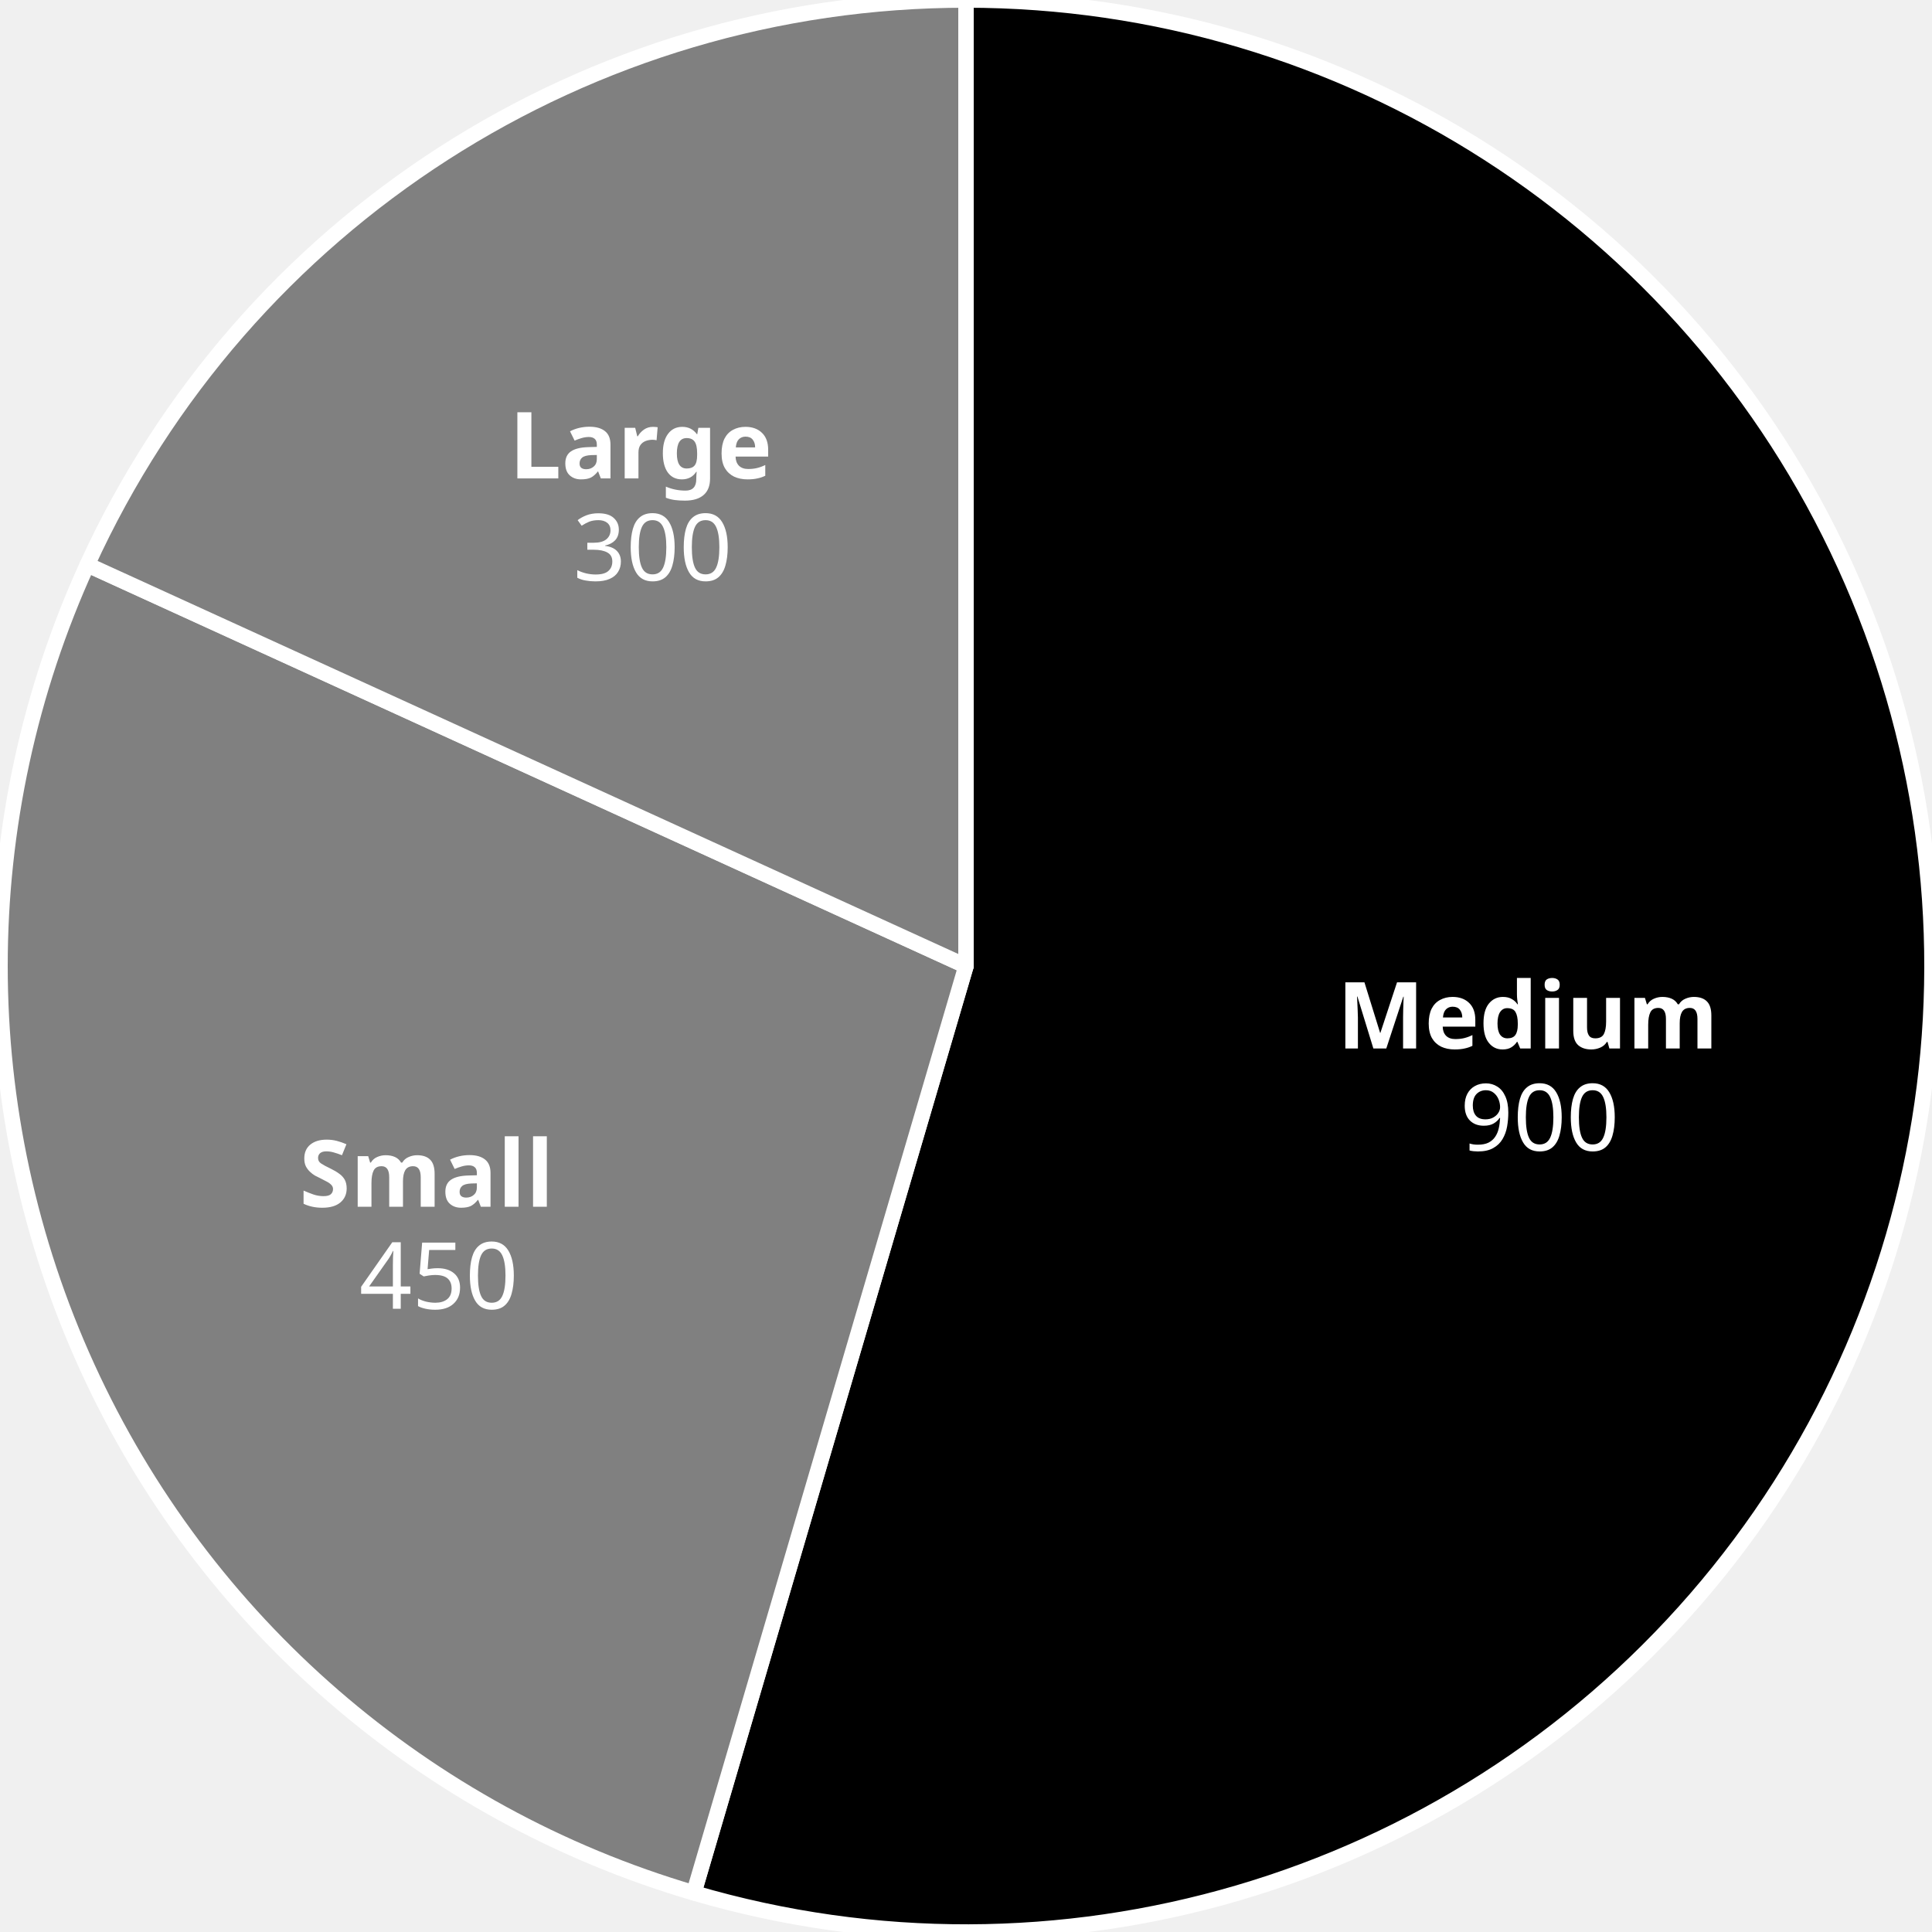
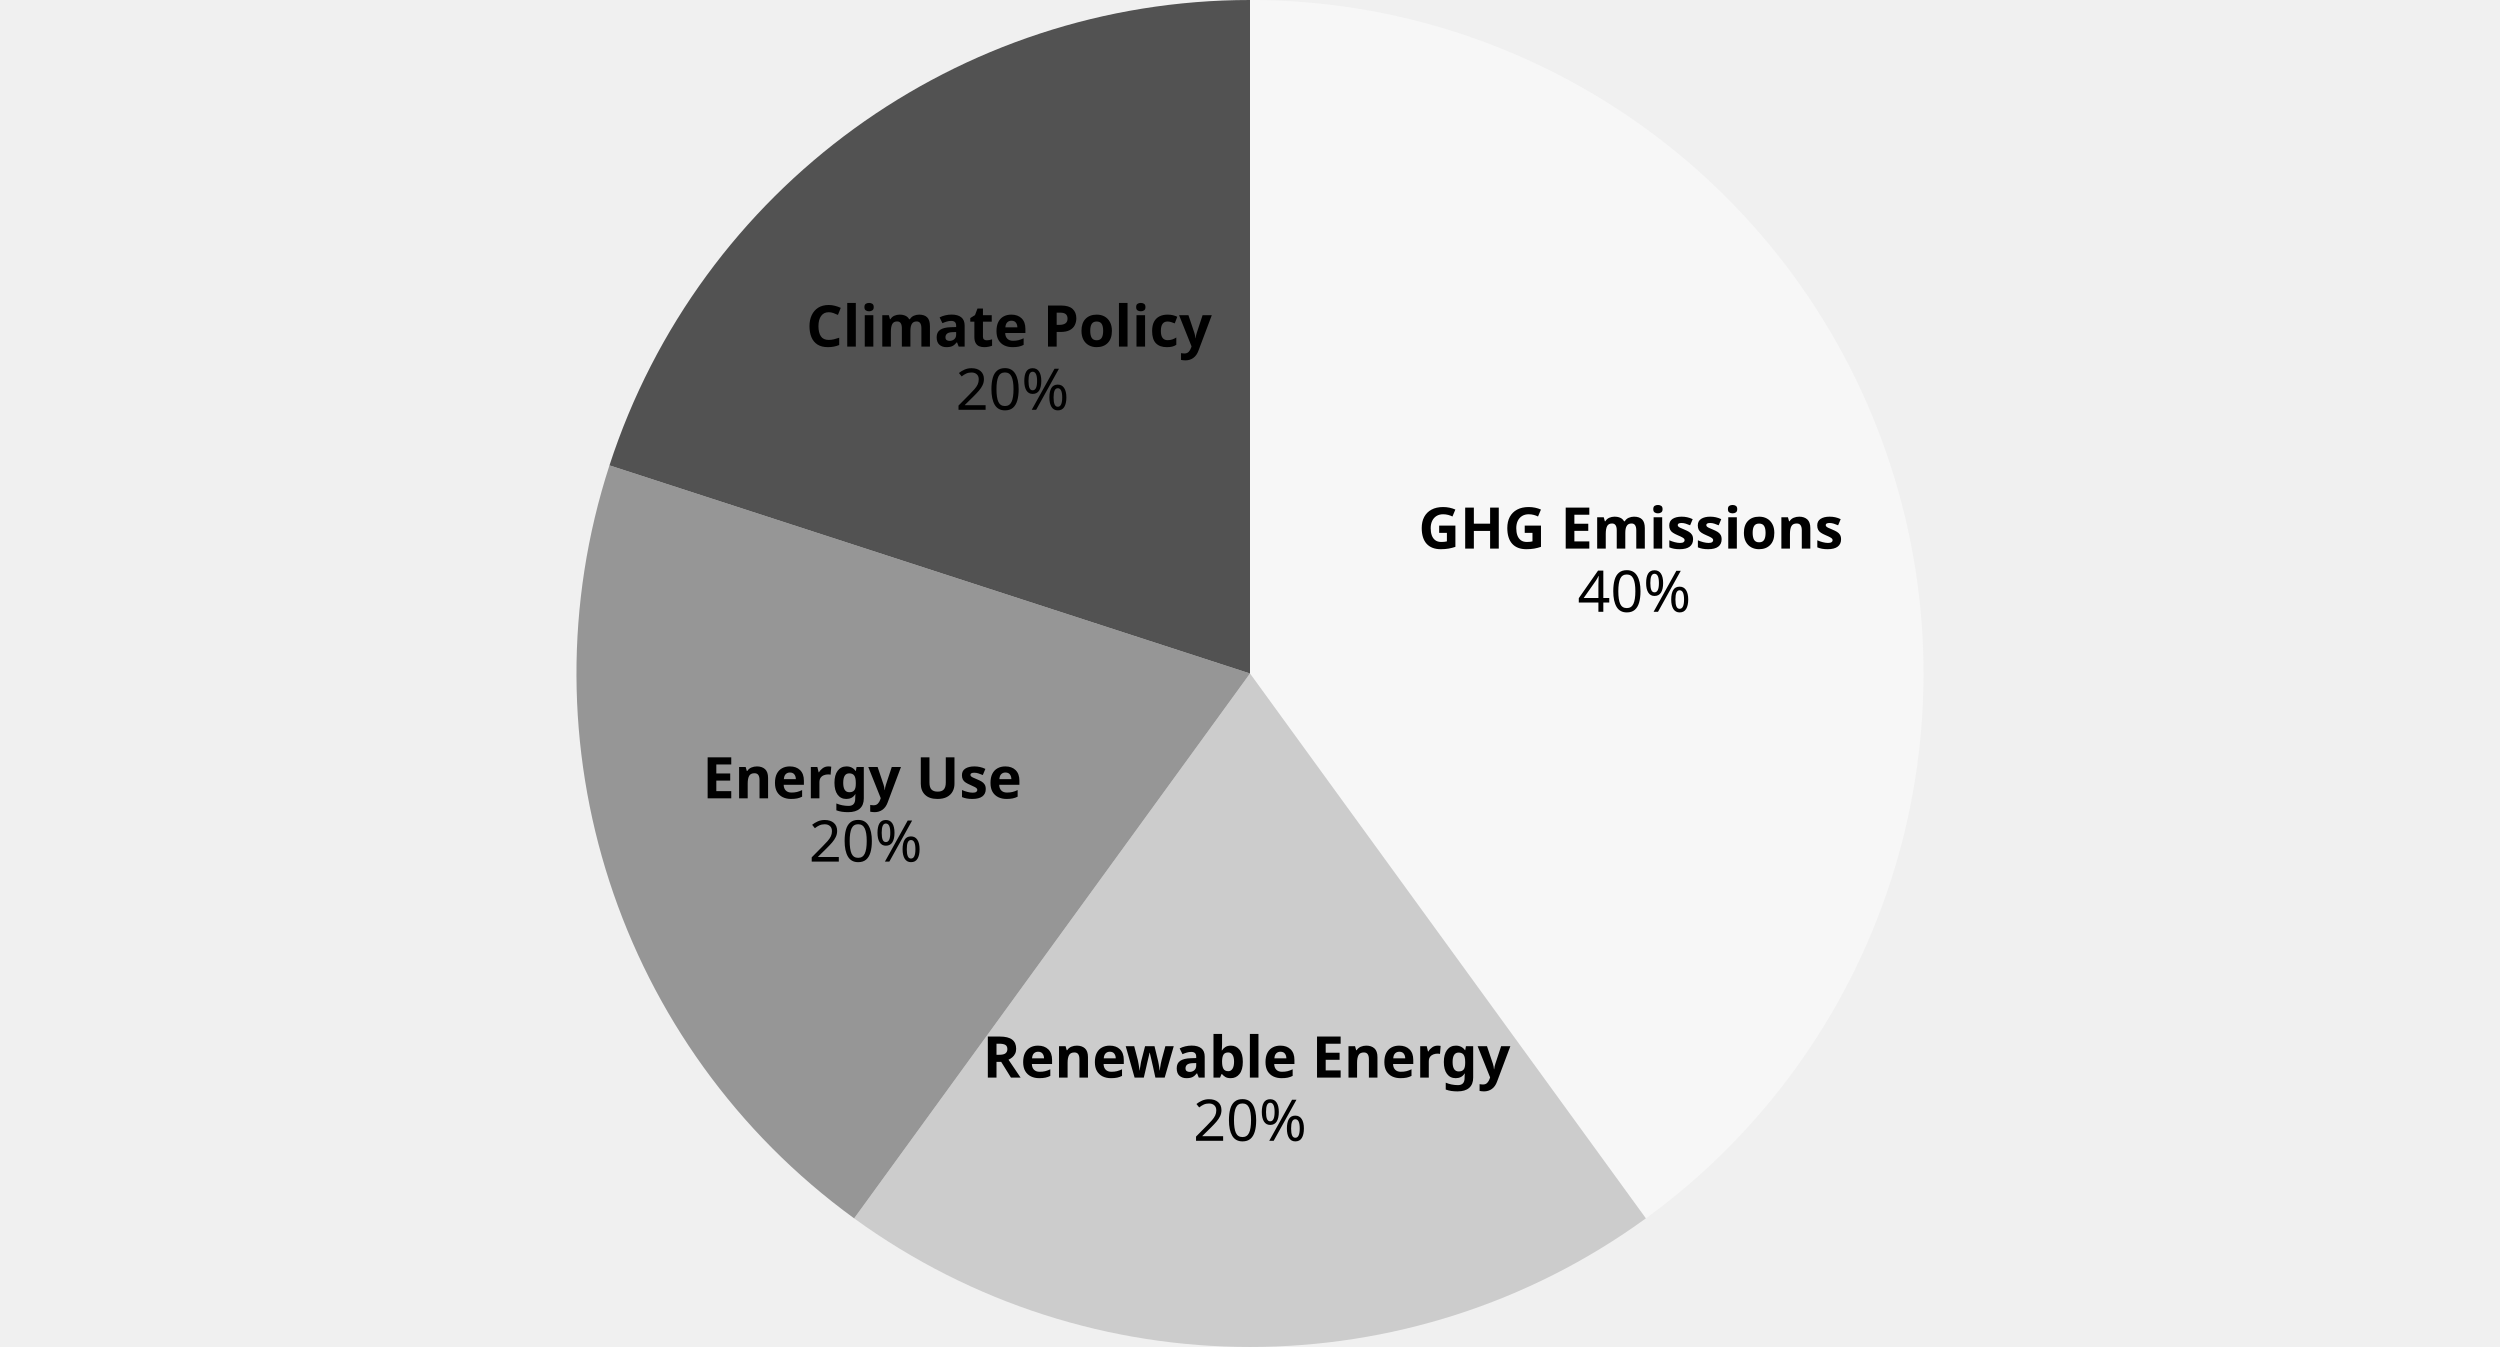
- <svg xmlns="http://www.w3.org/2000/svg" width="250" height="250" viewBox="-125,-125,250,250" style="max-width: 100%; height: auto; height: intrinsic;">
-   <g stroke="white" stroke-width="2" stroke-linejoin="round">
-     <path fill="Black" d="M0,-125A125,125,0,1,1,-35.217,119.937L0,0Z" />
-     <path fill="Gray" d="M-35.217,119.937A125,125,0,0,1,-113.704,-51.927L0,0Z" />
-     <path fill="Gray" d="M-113.704,-51.927A125,125,0,0,1,0,-125L0,0Z" />
+ <svg width="928" height="500" viewBox="-464,-250,928,500" style="max-width: 100%; height: auto; height: intrinsic;">
+   <g stroke="white" stroke-width="0" stroke-linejoin="round">
+     <path fill="#f7f7f7" d="M0,-250A250,250,0,0,1,146.946,202.254L0,0Z" />
+     <path fill="#cccccc" d="M146.946,202.254A250,250,0,0,1,-146.946,202.254L0,0Z" />
+     <path fill="#969696" d="M-146.946,202.254A250,250,0,0,1,-237.764,-77.254L0,0Z" />
+     <path fill="#525252" d="M-237.764,-77.254A250,250,0,0,1,0,-250L0,0Z" />
  </g>
-   <g font-family="sans-serif" font-size="12" fill="White" text-anchor="middle">
-     <text transform="translate(74.23661,10.67361)">
-       <tspan x="0" y="0em" font-weight="bold">Medium</tspan>
-       <tspan x="0" y="1.1em">900</tspan>
+   <g font-family="sans-serif" font-size="10" text-anchor="middle">
+     <text transform="translate(142.6585,-46.35255)">
+       <tspan x="0" y="0em" font-weight="bold" fill="black" font-size="16pt">GHG Emissions</tspan>
+       <tspan x="0" y="1.1em" fill="black" font-size="16pt">40%</tspan>
    </text>
-     <text transform="translate(-68.2224,31.15613)">
-       <tspan x="0" y="0em" font-weight="bold">Small</tspan>
-       <tspan x="0" y="1.1em">450</tspan>
+     <text transform="translate(9.184850993605149e-15,150)">
+       <tspan x="0" y="0em" font-weight="bold" fill="black" font-size="16pt">Renewable Energy</tspan>
+       <tspan x="0" y="1.1em" fill="black" font-size="16pt">20%</tspan>
    </text>
-     <text transform="translate(-40.54806,-63.09401)">
-       <tspan x="0" y="0em" font-weight="bold">Large</tspan>
-       <tspan x="0" y="1.1em">300</tspan>
+     <text transform="translate(-142.6585,46.35255)">
+       <tspan x="0" y="0em" font-weight="bold" fill="black" font-size="16pt">Energy Use</tspan>
+       <tspan x="0" y="1.1em" fill="black" font-size="16pt">20%</tspan>
+     </text>
+     <text transform="translate(-88.16779,-121.3525)">
+       <tspan x="0" y="0em" font-weight="bold" fill="black" font-size="16pt">Climate Policy</tspan>
+       <tspan x="0" y="1.1em" fill="black" font-size="16pt">20%</tspan>
    </text>
  </g>
</svg>
